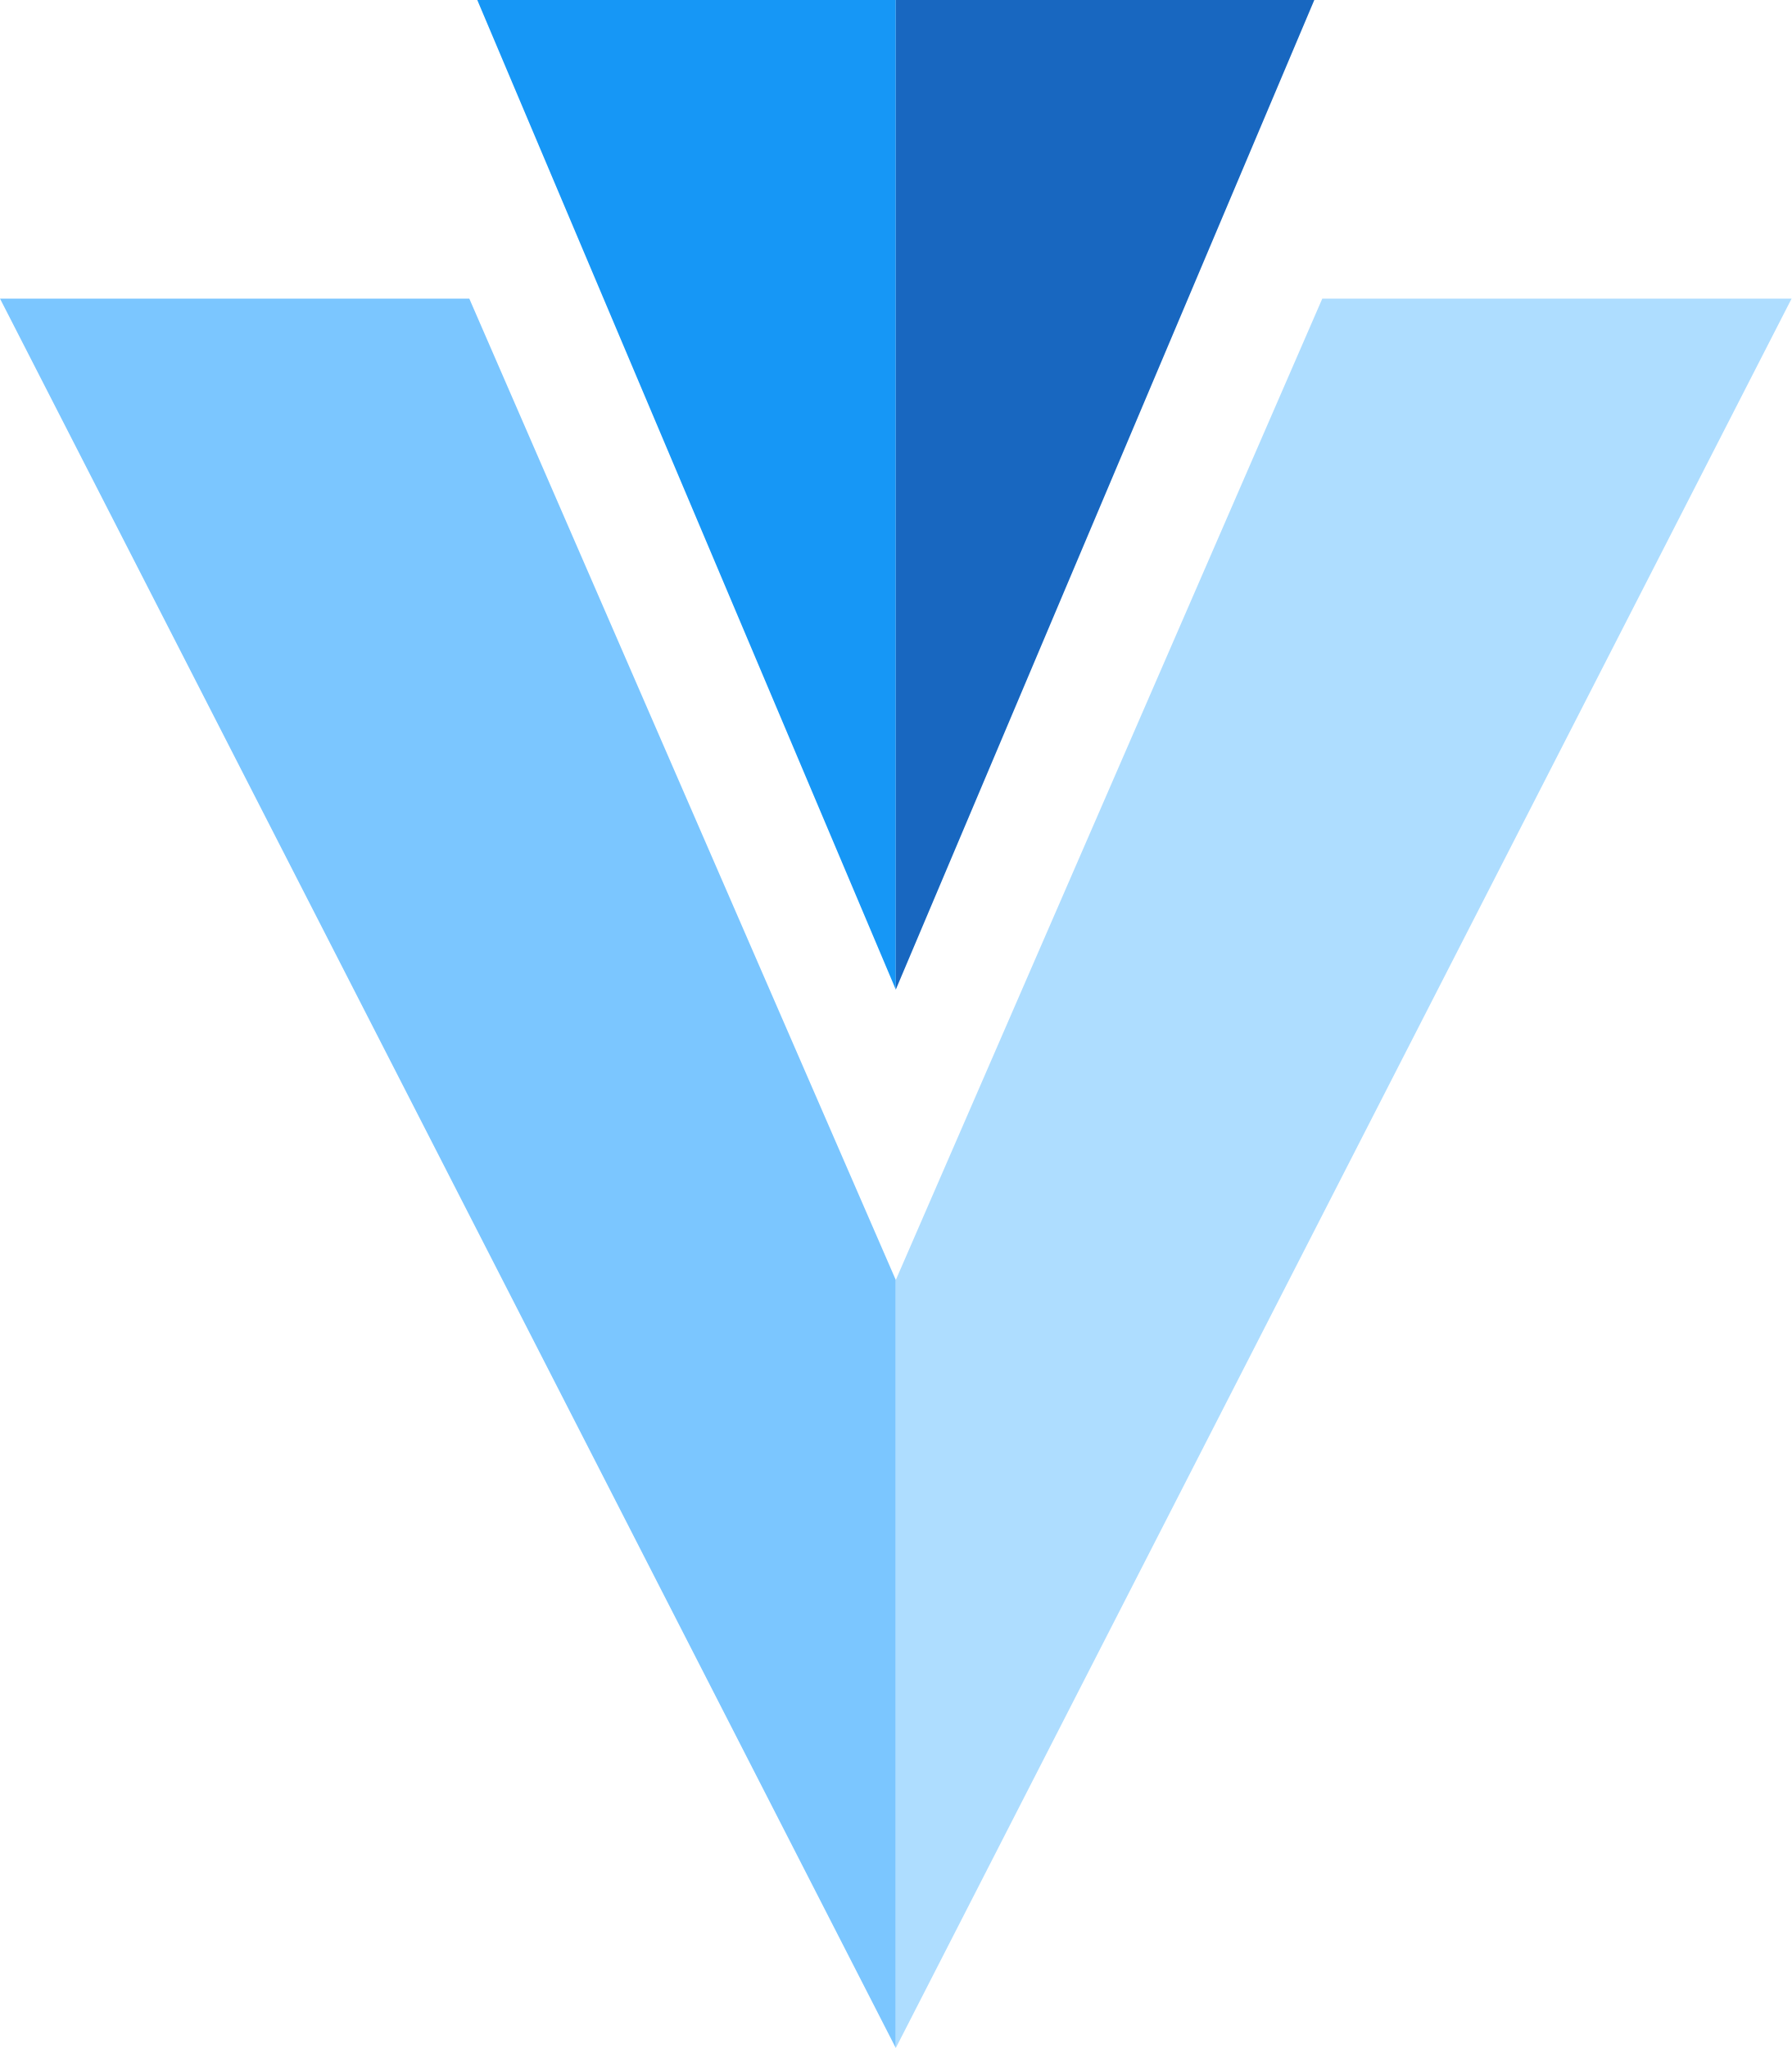
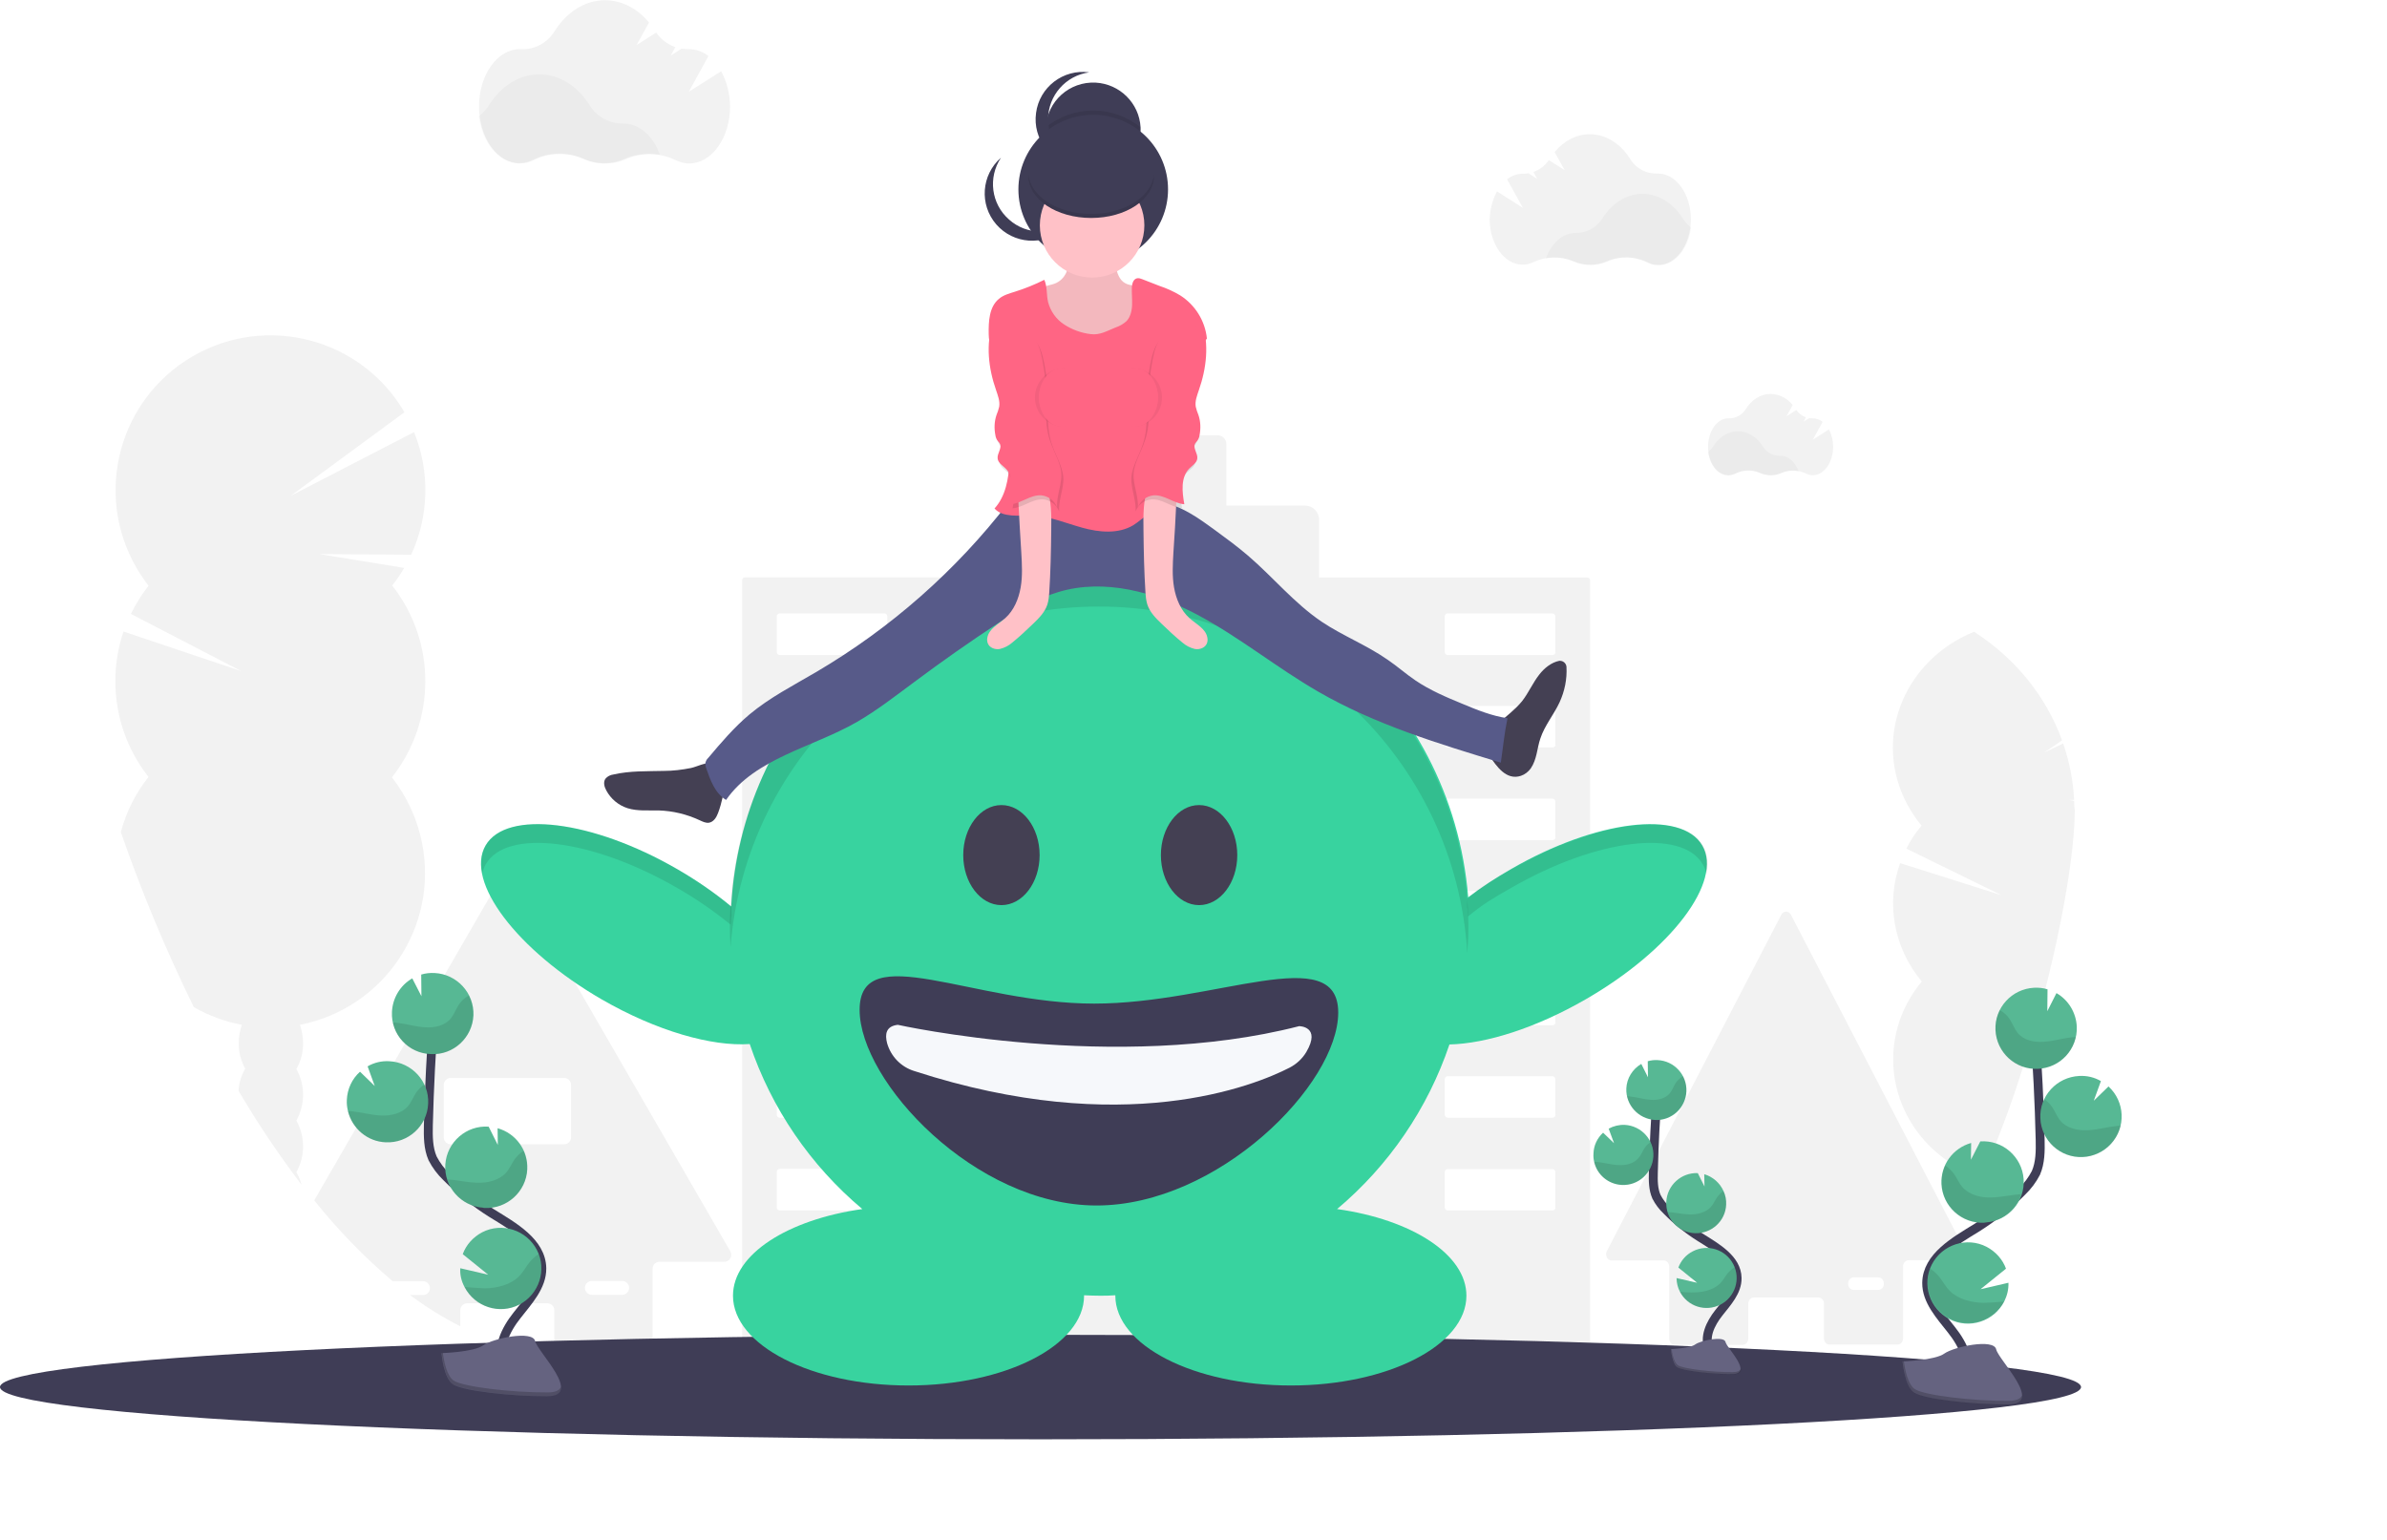
- <svg xmlns="http://www.w3.org/2000/svg" id="Layer_1" data-name="Layer 1" viewBox="0 0 87.5 100">
-   <defs>
-     <style>.cls-1{fill:#1697f6;}.cls-2{fill:#7bc6ff;}.cls-3{fill:#1867c0;}.cls-4{fill:#aeddff;}</style>
-   </defs>
-   <polyline class="cls-1" points="43.75 0 23.31 0 43.75 48.32" />
-   <polygon class="cls-2" points="43.75 62.5 43.75 100 0 14.58 22.92 14.58 43.75 62.5" />
-   <polyline class="cls-3" points="43.75 0 64.19 0 43.75 48.32" />
-   <polygon class="cls-4" points="64.58 14.58 87.5 14.58 43.75 100 43.75 62.5 64.58 14.58" />
+ <svg xmlns="http://www.w3.org/2000/svg" version="1.1" id="e2e0f303-db8f-43b0-b991-e6394321a108" x="0px" y="0px" viewBox="0 0 1068.8 689.4" style="enable-background:new 0 0 1068.8 689.4;" xml:space="preserve">
+   <style type="text/css">
+ 	.st0{fill:#F2F2F2;}
+ 	.st1{fill:#3F3D56;}
+ 	.st2{fill:#38D39F;}
+ 	.st3{opacity:0.1;enable-background:new    ;}
+ 	.st4{fill:#444053;}
+ 	.st5{fill:#F6F8FB;}
+ 	.st6{fill:#FFC1C7;}
+ 	.st7{opacity:5.000000e-02;enable-background:new    ;}
+ 	.st8{fill:#575A89;}
+ 	.st9{fill:#FF6584;}
+ 	.st10{opacity:3.000000e-02;enable-background:new    ;}
+ 	.st11{fill:none;stroke:#3F3D56;stroke-width:4;stroke-miterlimit:10;}
+ 	.st12{fill:#57B894;}
+ 	.st13{fill:#656380;}
+ 	.st14{opacity:0.2;enable-background:new    ;}
+ </style>
+   <path class="st0" d="M880,560.2l-78.1-150.6c-0.7-1.3-2.2-1.8-3.4-1c-0.4,0.2-0.7,0.6-0.9,1l-78.1,150.6c-0.7,1.3-0.3,3,0.8,3.8  c0.4,0.3,0.8,0.4,1.3,0.4h23.3c1.4,0,2.5,1.2,2.5,2.8v32.2c0,1.5,1.1,2.8,2.5,2.8l0,0h30.4c1.4,0,2.5-1.2,2.5-2.8v-15.6  c0-1.5,1.1-2.8,2.5-2.8h28.9c1.4,0,2.5,1.2,2.5,2.8v15.5c0,1.5,1.1,2.8,2.5,2.8h30.4c1.4,0,2.5-1.2,2.5-2.8v-32.2  c0-1.5,1.1-2.8,2.5-2.8h23.3c1.4,0,2.5-1.3,2.5-2.8C880.3,561,880.2,560.6,880,560.2z M771.1,576.8c-0.5,0.5-1.1,0.8-1.8,0.8h-11  c-1.4,0-2.5-1.2-2.5-2.8c0-1.5,1.1-2.8,2.5-2.8h11c1.4,0,2.5,1.2,2.5,2.8c0,0,0,0,0,0C771.8,575.6,771.5,576.3,771.1,576.8z   M842.8,576.8c-0.5,0.5-1.1,0.8-1.8,0.8h-11c-1.4,0-2.5-1.2-2.5-2.8c0-1.5,1.1-2.8,2.5-2.8h11c1.4,0,2.5,1.2,2.5,2.7  C843.6,575.6,843.3,576.3,842.8,576.8L842.8,576.8z" />
+   <path class="st0" d="M327,560.3l-97.1-167.9c-0.9-1.5-2.8-2-4.2-1.1c-0.5,0.3-0.9,0.7-1.1,1.1l-83.9,145.1  c10.5,13.2,22.3,25.3,35.1,36.2h13.6c1.7,0,3.1,1.4,3.1,3.1c0,0.8-0.3,1.6-0.9,2.2c-0.6,0.6-1.4,0.9-2.2,0.9h-5.8  c7.1,5.3,14.6,10,22.5,14v-7.2c0-1.7,1.4-3.1,3.1-3.1h35.9c1.7,0,3.1,1.4,3.1,3.1V604c0,0.4,0.1,0.9,0.3,1.3  c0.5,1.1,1.6,1.8,2.8,1.8h37.8c1,0,1.9-0.5,2.5-1.2c0.4-0.5,0.6-1.2,0.6-1.9v-35.9c0-1.7,1.4-3.1,3.1-3.1h29c1.7,0,3.1-1.3,3.1-3.1  C327.4,561.3,327.2,560.8,327,560.3z M262.8,574.5c0.6-0.6,1.4-0.9,2.2-0.9h13.6c1.7,0,3.1,1.4,3.1,3.1c0,1.7-1.4,3.1-3.1,3.1H265  c-1.7,0-3.1-1.4-3.1-3.1c0,0,0,0,0,0C261.9,575.9,262.2,575.1,262.8,574.5z M201.8,512.4c-1.7,0-3.1-1.4-3.1-3.1c0,0,0,0,0,0v-23.5  c0-1.7,1.4-3.1,3.1-3.1c0,0,0,0,0,0h50.8c1.7,0,3.1,1.4,3.1,3.1v23.5c0,1.7-1.4,3.1-3.1,3.1L201.8,512.4z" />
+   <path class="st0" d="M710.7,258.6H590.6v-26c0-3.4-2.8-6.2-6.2-6.2c0,0,0,0,0,0h-35.3v-27.6c0-2.2-1.8-3.9-3.9-3.9h-45.4  c-2.2,0-3.9,1.7-3.9,3.9v27.6h-41.5c-3.4,0-6.2,2.8-6.2,6.2v0v25.9l0,0H333.6c-0.7,0-1.3,0.6-1.3,1.3v344.5c0,0.7,0.6,1.3,1.3,1.3  h76.1c0.7,0,1.3-0.6,1.3-1.3V558c0-0.7,0.6-1.3,1.3-1.3h32.1c0.7,0,1.3,0.6,1.3,1.3v46.3c0,0.7,0.6,1.3,1.3,1.3h150.4  c0.7,0,1.3-0.6,1.3-1.3V558c0-0.7,0.6-1.3,1.3-1.3H632c0.7,0,1.3,0.6,1.3,1.3v46.3c0,0.7,0.6,1.3,1.3,1.3h76.1  c0.7,0,1.3-0.6,1.3-1.3V259.9C712,259.2,711.4,258.6,710.7,258.6z M397.3,540.7c0,0.7-0.6,1.2-1.2,1.3h-47c-0.7,0-1.3-0.6-1.3-1.3v0  v-16c0-0.7,0.6-1.3,1.3-1.3h47c0.7,0,1.2,0.6,1.2,1.3L397.3,540.7z M397.3,499.2c0,0.7-0.6,1.3-1.2,1.3h0h-47  c-0.7,0-1.3-0.6-1.3-1.3c0,0,0,0,0,0v-16c0-0.7,0.6-1.3,1.3-1.3c0,0,0,0,0,0h47c0.7,0,1.2,0.6,1.2,1.3c0,0,0,0,0,0L397.3,499.2z   M397.3,457.8c0,0.7-0.6,1.3-1.2,1.3h-47c-0.7,0-1.3-0.6-1.3-1.3v-16c0-0.7,0.6-1.3,1.3-1.3h47c0.7,0,1.2,0.6,1.2,1.3L397.3,457.8z   M397.3,416.3c0,0.7-0.6,1.3-1.2,1.3h0h-47c-0.7,0-1.3-0.6-1.3-1.3c0,0,0,0,0,0v-16c0-0.7,0.6-1.3,1.3-1.3c0,0,0,0,0,0h47  c0.7,0,1.2,0.6,1.2,1.3c0,0,0,0,0,0L397.3,416.3z M397.3,374.9c0,0.7-0.6,1.3-1.2,1.3h-47c-0.7,0-1.3-0.6-1.3-1.3v-16  c0-0.7,0.6-1.3,1.3-1.3c0,0,0,0,0,0h47c0.7,0,1.2,0.6,1.2,1.3L397.3,374.9z M397.3,333.5c0,0.7-0.6,1.2-1.2,1.3h-47  c-0.7,0-1.3-0.6-1.3-1.3c0,0,0,0,0,0v-16c0-0.7,0.6-1.3,1.3-1.3h47c0.7,0,1.2,0.6,1.2,1.3L397.3,333.5z M397.3,292  c0,0.7-0.6,1.3-1.2,1.3c0,0,0,0,0,0h-47c-0.7,0-1.3-0.6-1.3-1.3c0,0,0,0,0,0v-16c0-0.7,0.6-1.3,1.3-1.3c0,0,0,0,0,0h47  c0.7,0,1.2,0.6,1.2,1.3c0,0,0,0,0,0L397.3,292z M508.8,540.7c0,0.7-0.6,1.3-1.3,1.3h0h-47c-0.7,0-1.3-0.6-1.3-1.3v0v-16  c0-0.7,0.6-1.3,1.3-1.3h47c0.7,0,1.3,0.6,1.3,1.3V540.7z M508.8,499.2c0,0.7-0.6,1.3-1.3,1.3c0,0,0,0,0,0h-47  c-0.7,0-1.3-0.6-1.3-1.3c0,0,0,0,0,0v-16c0-0.7,0.6-1.3,1.2-1.3c0,0,0,0,0,0h47c0.7,0,1.3,0.6,1.3,1.3c0,0,0,0,0,0V499.2z   M508.8,457.8c0,0.7-0.6,1.3-1.3,1.3h-47c-0.7,0-1.2-0.5-1.3-1.2v-16.1c0-0.7,0.6-1.3,1.3-1.3h47c0.7,0,1.3,0.6,1.3,1.3V457.8z   M508.8,416.3c0,0.7-0.6,1.3-1.3,1.3c0,0,0,0,0,0h-47c-0.7,0-1.3-0.6-1.3-1.3c0,0,0,0,0,0v-16c0-0.7,0.6-1.3,1.2-1.3c0,0,0,0,0,0h47  c0.7,0,1.3,0.6,1.3,1.3c0,0,0,0,0,0V416.3z M508.8,374.9c0,0.7-0.6,1.3-1.3,1.3h-47c-0.7,0-1.3-0.6-1.3-1.3v-16  c0-0.7,0.6-1.3,1.3-1.3l0,0h47c0.7,0,1.3,0.6,1.3,1.3c0,0,0,0,0,0V374.9z M508.8,333.4c0,0.7-0.6,1.3-1.3,1.3h0h-47  c-0.7,0-1.2-0.5-1.3-1.2v-16.1c0-0.7,0.6-1.3,1.3-1.3h47c0.7,0,1.3,0.6,1.3,1.3V333.4z M508.8,292c0,0.7-0.6,1.3-1.3,1.3  c0,0,0,0,0,0h-47c-0.7,0-1.3-0.6-1.3-1.3c0,0,0,0,0,0v-16c0-0.7,0.6-1.3,1.2-1.3c0,0,0,0,0,0h47c0.7,0,1.3,0.6,1.3,1.3c0,0,0,0,0,0  V292z M585,540.7c0,0.7-0.6,1.3-1.3,1.3c0,0,0,0,0,0h-47.1c-0.7,0-1.3-0.6-1.3-1.3v-16c0-0.7,0.6-1.3,1.3-1.3h47  c0.7,0,1.3,0.6,1.3,1.3L585,540.7z M585,499.2c0,0.7-0.6,1.3-1.2,1.3c0,0,0,0,0,0h-47.1c-0.7,0-1.3-0.6-1.3-1.3v-16  c0-0.7,0.6-1.3,1.3-1.3h47c0.7,0,1.3,0.6,1.3,1.2c0,0,0,0,0,0L585,499.2z M585,457.8c0,0.7-0.6,1.3-1.3,1.3h-47.1  c-0.7,0-1.3-0.6-1.3-1.3v-16c0-0.7,0.6-1.3,1.3-1.3h47c0.7,0,1.3,0.6,1.3,1.3L585,457.8z M585,416.3c0,0.7-0.6,1.3-1.2,1.3  c0,0,0,0,0,0h-47.1c-0.7,0-1.3-0.6-1.3-1.3v-16c0-0.7,0.6-1.3,1.3-1.3h47c0.7,0,1.3,0.6,1.3,1.2c0,0,0,0,0,0L585,416.3z M585,374.9  c0,0.7-0.6,1.3-1.3,1.3h-47.1c-0.7,0-1.3-0.6-1.3-1.3v-16c0-0.7,0.6-1.3,1.3-1.3h47c0.7,0,1.3,0.6,1.3,1.2c0,0,0,0,0,0L585,374.9z   M585,333.4c0,0.7-0.6,1.3-1.3,1.3c0,0,0,0,0,0h-47.1c-0.7,0-1.3-0.6-1.3-1.3v-16c0-0.7,0.6-1.3,1.3-1.3h47c0.7,0,1.3,0.6,1.3,1.3  L585,333.4z M585,292c0,0.7-0.6,1.3-1.2,1.3c0,0,0,0,0,0h-47.1c-0.7,0-1.3-0.6-1.3-1.3v-16c0-0.7,0.6-1.3,1.3-1.3h47  c0.7,0,1.3,0.6,1.3,1.2c0,0,0,0,0,0L585,292z M696.5,540.7c0,0.7-0.6,1.3-1.3,1.3h-47c-0.7,0-1.2-0.5-1.3-1.2c0,0,0,0,0,0v-16  c0-0.7,0.6-1.3,1.2-1.3c0,0,0,0,0,0h47c0.7,0,1.3,0.6,1.3,1.3V540.7z M696.5,499.2c0,0.7-0.6,1.3-1.3,1.3h-47  c-0.7,0-1.3-0.6-1.3-1.3c0,0,0,0,0,0v-16c0-0.7,0.6-1.3,1.2-1.3c0,0,0,0,0,0h47c0.7,0,1.3,0.6,1.3,1.3V499.2z M696.5,457.8  c0,0.7-0.6,1.3-1.3,1.3h-47c-0.7,0-1.2-0.5-1.3-1.2v-16.1c0-0.7,0.6-1.3,1.2-1.3c0,0,0,0,0,0h47c0.7,0,1.3,0.6,1.3,1.3V457.8z   M696.5,416.3c0,0.7-0.6,1.3-1.3,1.3h-47c-0.7,0-1.3-0.6-1.3-1.3c0,0,0,0,0,0v-16c0-0.7,0.6-1.3,1.2-1.3c0,0,0,0,0,0h47  c0.7,0,1.3,0.6,1.3,1.3V416.3z M696.5,374.9c0,0.7-0.6,1.3-1.3,1.3h-47c-0.7,0-1.3-0.6-1.3-1.3c0,0,0,0,0,0v-16  c0-0.7,0.5-1.2,1.2-1.3c0,0,0,0,0,0h47c0.7,0,1.3,0.6,1.3,1.3V374.9z M696.5,333.4c0,0.7-0.6,1.3-1.3,1.3h-47  c-0.7,0-1.2-0.5-1.3-1.2v-16.1c0-0.7,0.6-1.3,1.2-1.3c0,0,0,0,0,0h47c0.7,0,1.3,0.6,1.3,1.3V333.4z M696.5,292  c0,0.7-0.6,1.3-1.3,1.3h-47c-0.7,0-1.3-0.6-1.3-1.3c0,0,0,0,0,0v-16c0-0.7,0.6-1.3,1.2-1.3c0,0,0,0,0,0h47c0.7,0,1.3,0.6,1.3,1.3  V292z" />
+   <path class="st0" d="M175.6,262.2c2-2.5,3.8-5.2,5.4-7.9l-38.1-6.2l41.2,0.3c8-17.3,8.5-37.2,1.3-54.9L130.2,222l50.9-37.4  c-19.3-33.1-61.8-44.3-94.9-25s-44.3,61.7-25,94.8c1.6,2.7,3.4,5.4,5.3,7.9c-3.1,3.9-5.7,8.2-7.9,12.6l49.4,25.6l-52.7-17.7  c-7.5,22.2-3.3,46.7,11.2,65.1c-5.8,7.3-10,15.7-12.4,24.7c9.3,26.8,20.2,52.9,32.7,78.4c6.7,3.8,14,6.5,21.5,7.9  c-0.9,2.6-1.4,5.3-1.4,8c-0.1,4,0.9,8,2.9,11.6c-1.7,3-2.8,6.4-3,9.9l0,0c8.5,14.6,18,28.6,28.2,42.1c-0.5-2-1.3-3.9-2.3-5.6  c4-7.2,4-16,0-23.1c4-7.2,4-16,0-23.1c2-3.5,3.1-7.5,3-11.6c0-2.8-0.5-5.5-1.4-8.2c37.6-7.4,62.1-43.8,54.7-81.3  c-2.1-10.8-6.8-20.9-13.5-29.5C195.4,322.8,195.4,287.3,175.6,262.2L175.6,262.2z" />
+   <path class="st0" d="M928.7,358.6l-2.4-0.4h2.4c-0.4-8.6-2.1-17.1-4.9-25.3l-8.5,4.1l8-5.5c-7.2-19.8-21-36.8-39.4-48.6  c-30.5,12.4-44.6,45.6-31.4,74.3c2.1,4.5,4.7,8.7,7.9,12.5c-2.7,3.2-5,6.6-6.8,10.3l42.7,20.9l-45.5-14.4c-6.5,18.1-2.8,38,9.7,53  c-20.5,24.6-15.9,60.2,10.2,79.4c4.9,3.7,10.5,6.6,16.4,8.6c3.2-7.2,6.4-14.8,9.3-22.5c2.6-6.8,5.1-13.8,7.4-20.9  c6.8-20.6,12.5-41.6,17.1-62.8c5.2-24.1,8.1-45.2,8.1-58.5C928.8,361.5,928.7,360.1,928.7,358.6z" />
+   <ellipse class="st1" cx="465.9" cy="621.1" rx="465.9" ry="23.4" />
+   <path class="st2" d="M762.2,378.6c-9.3-16.1-47.7-11.4-85.7,10.6c-6.6,3.8-13,8-19.1,12.6c-7.3-90.9-86.9-158.7-178-151.5  c-82.5,6.6-147.5,73.1-152,155.6c-7.6-6.3-15.8-11.9-24.3-16.8c-37.9-21.9-76.4-26.6-85.7-10.5c-9.3,16.1,14,46.9,52,68.9  c24.6,14.2,49.4,21.2,66.3,20c9.7,28.8,27.1,54.3,50.4,73.9c-33.3,4.7-57.9,20.2-57.9,38.8c0,22.2,35.2,40.2,78.6,40.2  s78.6-18,78.6-40.2c0-0.1,0-0.1,0-0.2c2.3,0.1,4.7,0.2,7,0.2c2.4,0,4.7,0,7-0.2c0,0.1,0,0.1,0,0.2c0,22.2,35.2,40.2,78.6,40.2  c43.4,0,78.6-18,78.6-40.2c0-18.5-24.5-34.1-57.9-38.8c23.2-19.5,40.6-45,50.3-73.7c16.6-0.4,38.7-7.4,60.8-20.1  C748.3,425.5,771.6,394.6,762.2,378.6z" />
+   <path class="st3" d="M217.5,387c9.3-16.1,47.7-11.4,85.7,10.6c8.4,4.8,16.4,10.3,24,16.5c0.4-7.9,0.4,0.5,0.3-8.1  c-7.6-6.3-15.8-11.9-24.3-16.8c-38-21.9-76.4-26.7-85.7-10.6c-2,3.5-2.5,7.8-1.6,12.5C216.3,389.6,216.8,388.3,217.5,387z" />
+   <path class="st3" d="M762.4,387c-9.3-16.1-47.7-11.4-85.8,10.6c-8.9,5.1-12.2,7-19.3,12.8c-0.4-7.9-0.4,0.5-0.3-8.1  c7.1-5.9,10.6-7.8,19.7-13c38.1-21.9,76.4-26.7,85.8-10.6c2,3.5,2.5,7.8,1.6,12.5C763.7,389.6,763.2,388.3,762.4,387z" />
+   <ellipse class="st4" cx="448.4" cy="382.9" rx="17.1" ry="22.4" />
+   <ellipse class="st4" cx="536.9" cy="382.9" rx="17.1" ry="22.4" />
+   <path class="st1" d="M599.2,453.4c0,32.2-53.8,86.4-108.2,86.4s-106.1-55.5-106.1-87.6s50.7-2.8,105-2.8S599.2,421.2,599.2,453.4z" />
+   <path class="st5" d="M402,458.9c0,0,97.7,21.7,179.7,0.6c0,0,10,0,3.2,11.6c-1.8,3-4.4,5.4-7.5,7c-15.8,8.1-74.4,31.9-168,1.5  c-5.9-1.8-10.5-6.5-12.2-12.5C396.2,463.2,396.6,459.5,402,458.9z" />
+   <path class="st3" d="M492,271.6c87.5,0,159.8,68.1,165,155.3c0.3-4.1,0.5-8.3,0.5-12.5c-0.7-91.2-75.3-164.6-166.6-163.9  c-90.3,0.7-163.4,73.7-164.1,163.9c0,3.3,0.1,6.5,0.3,9.8C333.7,338.2,405.6,271.6,492,271.6z" />
+   <path class="st1" d="M510.7,58c0,11.7-9.5,21.2-21.2,21.2s-21.2-9.5-21.2-21.2c0-0.3,0-0.7,0-1c0.6-11.7,10.6-20.6,22.3-20  c10.8,0.6,19.5,9.2,20.1,20C510.7,57.4,510.7,57.7,510.7,58z" />
+   <path class="st3" d="M510.7,58c0,11.7-9.5,21.2-21.2,21.2s-21.2-9.5-21.2-21.2c0-0.3,0-0.7,0-1c12.3-10,30-10,42.3,0  C510.7,57.4,510.7,57.7,510.7,58z" />
+   <ellipse class="st1" cx="489.5" cy="84.8" rx="33.5" ry="33.4" />
+   <path class="st1" d="M469.3,53.4c0-10.6,7.9-19.6,18.4-21c-11.6-1.6-22.3,6.6-23.8,18.2c-1.6,11.6,6.6,22.2,18.2,23.8  c1.9,0.2,3.8,0.2,5.6,0C477.1,72.9,469.3,64,469.3,53.4z" />
+   <path class="st1" d="M451.8,98.3c-8-7-9.5-18.8-3.6-27.7c-8.8,7.7-9.8,21-2.1,29.9c7.7,8.8,21.1,9.8,29.9,2.1c0.7-0.6,1.3-1.2,2-1.9  c0.6-0.7,1.2-1.5,1.7-2.2C471.6,105.4,459.7,105.4,451.8,98.3z" />
+   <path class="st6" d="M472,127.1c-1.7,0.6-3.5,0.7-5,1.7c-2.8,1.9-2.7,6-1.9,9.3c1.9,7.5,6.6,14.7,13.6,17.8c4.3,1.9,9.1,2,13.7,2  c5.1-0.1,10.8-0.7,13.9-4.7c1.6-2,2.2-4.5,2.9-7c1.6-6.1,3.1-12.3,2.6-18.5c-3.1,0.3-6.6,0.4-8.9-1.5c-2.4-1.9-3-5.6-4-8.7  c-0.1-0.5-0.4-0.9-0.8-1.2c-0.4-0.2-0.9-0.3-1.4-0.2c-3.2,0.1-6.4,0-9.6-0.5c-2-0.3-6.9-2.3-8.4-0.6c-1.1,1.3-0.4,5.1-1.2,6.9  C476.4,124.4,474.5,126.2,472,127.1z" />
+   <path class="st7" d="M472,127.1c-1.7,0.6-3.5,0.7-5,1.7c-2.8,1.9-2.7,6-1.9,9.3c1.9,7.5,6.6,14.7,13.6,17.8c4.3,1.9,9.1,2,13.7,2  c5.1-0.1,10.8-0.7,13.9-4.7c1.6-2,2.2-4.5,2.9-7c1.6-6.1,3.1-12.3,2.6-18.5c-3.1,0.3-6.6,0.4-8.9-1.5c-2.4-1.9-3-5.6-4-8.7  c-0.1-0.5-0.4-0.9-0.8-1.2c-0.4-0.2-0.9-0.3-1.4-0.2c-3.2,0.1-6.4,0-9.6-0.5c-2-0.3-6.9-2.3-8.4-0.6c-1.1,1.3-0.4,5.1-1.2,6.9  C476.4,124.4,474.5,126.2,472,127.1z" />
+   <path class="st4" d="M297.2,345.2c-7.5,0.2-15.1-0.1-22.5,1.6c-1.4,0.2-2.7,0.8-3.6,1.9c-1.1,1.5-0.5,3.7,0.4,5.3  c2,3.7,5.4,6.6,9.5,7.9c4.5,1.4,9.3,0.9,13.9,1c6.4,0.2,12.6,1.7,18.4,4.4c1.3,0.6,2.7,1.3,4.1,1.1c2.1-0.3,3.4-2.4,4.1-4.3  c0.9-2.3,1.5-4.7,2.1-7.2c1.1-4.6,1.2-13.7-5.1-15c-2.9-0.6-6.3,1.4-9.1,2C305.4,344.7,301.3,345.2,297.2,345.2z" />
+   <path class="st4" d="M681,347.4c1.8-0.6,3.3-1.8,4.4-3.3c2.8-4.1,2.8-9,4.3-13.4c1.9-5.8,6-10.6,8.6-16.2c2.3-5,3.4-10.4,3.1-15.9  c-0.1-1.5-1.4-2.7-2.9-2.7c-0.1,0-0.2,0-0.3,0c-3.5,0.7-6.7,3.2-9,6.2c-2.9,3.7-4.8,8.2-7.7,11.9c-3,3.7-7.1,6.7-10.7,10  c-4.4,4.3-7.9,8.9-3.9,14.4C670,343,674.4,349.6,681,347.4z" />
+   <path class="st8" d="M451.6,225c-23.6,30.6-52.8,56.3-86.1,75.9c-10.2,6-20.8,11.4-29.9,19c-6.9,5.8-12.7,12.6-18.5,19.5  c-0.7,0.6-1.1,1.5-1.3,2.4c0,0.7,0.1,1.3,0.3,1.9c1.9,5.5,4,11.5,9,14.5c13-18.7,38.7-23.5,58.4-34.8c9.2-5.3,17.5-11.8,26-18.1  c12.2-9.1,24.7-17.9,37.5-26.3c8.5-5.6,17.2-11,26.9-13.9c20.6-6.2,43.1,0,62.1,10.1c19,10.1,35.8,23.9,54.4,34.6  c25.3,14.6,53.6,23.2,81.6,31.7c1-6.7,1.6-13.3,3-19.9c-7-1-13.6-3.7-20.1-6.4c-7.3-3-14.6-6.1-21.1-10.5c-4.3-2.9-8.2-6.4-12.5-9.3  c-9.3-6.5-20.1-10.7-29.5-17c-12.3-8.3-21.8-20-33-29.6c-4.9-4.2-10.1-8-15.3-11.8c-5.4-3.9-10.9-7.9-17.1-10.3  c-7.4-2.9-15.4-3.5-23.3-4.1C485.4,221.1,468.4,219.3,451.6,225z" />
+   <ellipse class="st6" cx="489" cy="100.9" rx="23.4" ry="23.4" />
+   <path class="st9" d="M488.3,149.6c-4.2-0.5-8.3-2-11.8-4.3c-3.6-2.3-6.1-5.9-7.2-10c-0.8-3.3-0.3-6.9-1.7-10  c-4.2,2.1-8.6,3.9-13.1,5.3c-2.5,0.8-5.2,1.5-7.2,3.2c-4.4,3.6-4.7,10.1-4.6,15.8c0,1.1,0.1,2.3,0.4,3.3c0.4,1,1,2,1.8,2.7  c4.8,5.1,12.3,7.3,16.8,12.7c-2.4,2.7-3.9,6-4.4,9.5c-0.1,1.4-0.3,2.8-0.6,4.2c-0.4,1.1-0.8,2.3-1.4,3.4c-3,6.7-2.9,14.3-3.3,21.7  c-0.4,7.3-1.7,15.1-6.7,20.6c2,2.2,4.7,2.8,7.6,3.1c2.9,0.3,5.9-0.1,8.9,0c7.8,0.2,15.2,3.4,22.8,5.5c7.5,2.1,16.1,2.9,22.8-1.1  c2.3-1.4,4.3-3.4,6.7-4.8c2.8-1.7,6.1-2.5,9.4-3.3l1.2-39c0-2.7,0.2-5.5,0.6-8.2c1.7-10.7,8.5-19.7,15.1-28.3  c-0.8-7.9-5.2-15-11.9-19.3c-3-1.8-6.1-3.2-9.4-4.3l-7.7-3c-0.7-0.3-1.4-0.5-2.2-0.4c-1.7,0.3-2.3,2.3-2.4,4c-0.1,2.7,0.2,5.3,0.1,8  c-0.1,2.7-0.8,5.5-2.6,7.3c-1.4,1.2-2.9,2.1-4.7,2.7C495.8,148.1,492.5,150.2,488.3,149.6z" />
+   <path class="st6" d="M457.3,247.5c0.3,5.2,0.6,10.5-0.3,15.6c-0.9,5.1-3,10.2-6.9,13.7c-3,2.7-7.3,4.7-8,8.7  c-0.2,0.9-0.1,1.8,0.2,2.6c0.8,2,3.3,2.9,5.4,2.5c2.1-0.5,4-1.5,5.6-2.9c3.2-2.6,6.3-5.5,9.3-8.4c2.6-2.5,5.3-5.2,6.4-8.7  c0.5-1.7,0.7-3.4,0.8-5.1c0.6-9.3,0.8-18.7,0.9-28c0.1-6.8,0.2-13.8-2.3-20.2c0.4,0.9-8.7,1.8-9.4,1.9c-3.9,0.3-3.2,2-3,5.7  C456.4,232.4,456.8,239.9,457.3,247.5z" />
+   <path class="st6" d="M525.4,247.5c-0.3,5.2-0.6,10.5,0.3,15.6c0.9,5.1,3,10.2,6.9,13.7c3,2.7,7.3,4.7,8,8.7c0.2,0.9,0.1,1.8-0.2,2.6  c-0.8,2-3.3,2.9-5.4,2.5c-2.1-0.5-4-1.5-5.6-2.9c-3.2-2.6-6.3-5.5-9.3-8.4c-2.6-2.5-5.3-5.2-6.4-8.7c-0.5-1.7-0.7-3.4-0.8-5.1  c-0.6-9.3-0.8-18.7-0.9-28c-0.1-6.8-0.2-13.8,2.3-20.2c-0.4,0.9,8.7,1.8,9.4,1.9c3.9,0.3,3.2,2,3,5.7  C526.4,232.4,525.9,239.9,525.4,247.5z" />
+   <path class="st3" d="M445.5,146.2c-3.3,9.7-2,20.6,1.4,30.3c0.8,2.4,1.8,4.9,1.4,7.4c-0.3,1.3-0.7,2.5-1.2,3.7  c-1,2.9-1.1,6.1-0.5,9.1c0.1,0.9,0.5,1.8,1,2.5c0.3,0.3,0.6,0.7,0.9,1.1c1.3,2-1.2,4.5-0.9,6.8c0.2,2,2.2,3.1,3.6,4.5  c3.9,4,3.2,10.5,2.2,16c4.8-0.4,8.9-4.3,13.7-4c3.2,0.3,6,2.4,7.1,5.4c-0.2-4.6,1.5-8.6,1.9-13.2c0.5-6-3.4-11.4-5.2-17.1  c-2.7-8.3-1.2-17.4-1.9-26.2c-0.3-3.3-0.8-6.5-1.4-9.7c-0.9-4.4-2.1-9.2-5.8-11.7C457,148,449.7,150.2,445.5,146.2z" />
+   <path class="st9" d="M444.6,144.4c-3.3,9.7-2,20.6,1.4,30.3c0.8,2.4,1.8,4.9,1.4,7.4c-0.3,1.3-0.7,2.5-1.2,3.7  c-1,2.9-1.1,6.1-0.5,9.1c0.1,0.9,0.5,1.8,1,2.5c0.3,0.3,0.6,0.7,0.9,1.1c1.3,2-1.2,4.5-0.9,6.8c0.2,2,2.2,3.1,3.6,4.5  c3.9,4,3.2,10.5,2.2,16c4.8-0.4,8.9-4.3,13.7-4c3.2,0.3,6,2.4,7.1,5.4c-0.2-4.6,1.5-8.6,1.9-13.2c0.5-6-3.4-11.4-5.2-17.1  c-2.7-8.3-1.2-17.4-1.9-26.2c-0.3-3.3-0.8-6.5-1.4-9.7c-0.9-4.4-2.1-9.2-5.8-11.7C456,146.1,448.8,148.4,444.6,144.4z" />
+   <path class="st3" d="M537.2,146.2c3.3,9.7,2,20.6-1.4,30.3c-0.8,2.4-1.8,4.9-1.4,7.4c0.3,1.3,0.7,2.5,1.2,3.7c1,2.9,1.1,6.1,0.5,9.1  c-0.1,0.9-0.5,1.8-1,2.5c-0.3,0.3-0.6,0.7-0.9,1.1c-1.3,2,1.2,4.5,0.9,6.8c-0.2,2-2.2,3.1-3.6,4.5c-3.9,4-3.2,10.5-2.2,16  c-4.8-0.4-8.9-4.3-13.7-4c-3.2,0.3-6,2.4-7.1,5.4c0.2-4.6-1.5-8.6-1.9-13.2c-0.5-6,3.4-11.4,5.2-17.1c2.7-8.3,1.2-17.4,1.9-26.2  c0.3-3.2,0.8-6.5,1.4-9.7c0.9-4.4,2.1-9.2,5.8-11.7C525.8,148,533,150.2,537.2,146.2z" />
+   <path class="st9" d="M538.2,144.4c3.3,9.7,2,20.6-1.4,30.3c-0.8,2.4-1.8,4.9-1.4,7.4c0.3,1.3,0.7,2.5,1.2,3.7c1,2.9,1.1,6.1,0.5,9.1  c-0.1,0.9-0.5,1.8-1,2.5c-0.3,0.3-0.6,0.7-0.9,1.1c-1.3,2,1.2,4.5,0.9,6.8c-0.2,2-2.2,3.1-3.6,4.5c-3.9,4-3.2,10.5-2.2,16  c-4.8-0.4-8.9-4.3-13.7-4c-3.2,0.3-6,2.4-7.1,5.4c0.2-4.6-1.5-8.6-1.9-13.2c-0.5-6,3.4-11.4,5.2-17.1c2.7-8.3,1.2-17.4,1.9-26.2  c0.3-3.2,0.8-6.5,1.4-9.7c0.9-4.4,2.1-9.2,5.8-11.7C526.7,146.1,534,148.4,538.2,144.4z" />
+   <ellipse class="st1" cx="488.6" cy="78.9" rx="28.1" ry="18.7" />
+   <path class="st7" d="M465.2,178c0-6.9,5.3-12.6,12.2-13.1c-0.3,0-0.6,0-0.9,0c-7.2,0-13.1,5.9-13.1,13.1c0,7.2,5.9,13.1,13.1,13.1  c0.3,0,0.6,0,0.9,0C470.5,190.6,465.2,184.9,465.2,178z" />
+   <ellipse class="st9" cx="475.5" cy="178" rx="10.3" ry="13.1" />
+   <path class="st7" d="M518.5,178c0-6.9-5.3-12.6-12.2-13.1c0.3,0,0.6,0,0.9,0c7.2,0,13.1,5.9,13.1,13.1c0,7.2-5.9,13.1-13.1,13.1  c-0.3,0-0.6,0-0.9,0C513.2,190.6,518.5,184.9,518.5,178z" />
+   <ellipse class="st9" cx="508.2" cy="178" rx="10.3" ry="13.1" />
+   <path class="st3" d="M488.6,95.8c-15,0-27.3-7.9-28.1-17.8c0,0.3,0,0.6,0,0.9c0,10.3,12.6,18.7,28.1,18.7c15.5,0,28.1-8.4,28.1-18.7  c0-0.3,0-0.6,0-0.9C515.9,87.9,503.6,95.8,488.6,95.8z" />
+   <path class="st0" d="M322.9,31.9l-14.5,9.2l8.8-16c-2.5-2-5.6-3.1-8.8-3.1h-0.2c-1,0-2-0.1-3-0.2l-4.9,3.1l2.1-3.8  c-3.5-1.2-6.5-3.5-8.6-6.5l-8.8,5.6l5.6-10.1c-5.1-6.2-12.1-10-19.7-10c-9.2,0-17.3,5.5-22.6,13.9c-3.2,5.2-8.9,8.3-15,8h-0.5  c-10.1,0-18.3,11.5-18.3,25.6s8.2,25.6,18.3,25.6c2.2,0,4.4-0.6,6.4-1.6c6.6-3.4,15.3-3.5,22.2-0.4c6,2.7,12.9,2.7,18.9,0  c7-3,15.1-2.9,22,0.4c2,1,4.1,1.6,6.3,1.6c10.1,0,18.3-11.5,18.3-25.6C326.8,42.1,325.5,36.7,322.9,31.9z" />
+   <path class="st10" d="M295.5,69.3c-5.3-1-10.8-0.4-15.7,1.7c-6,2.7-12.8,2.7-18.8,0c-7.1-3.1-15.2-3-22.2,0.4c-2,1-4.2,1.6-6.4,1.6  c-9,0-16.5-9-18-21c1.8-1.3,3.3-3,4.5-4.8c5.3-8.5,13.4-13.9,22.6-13.9c9.2,0,17.2,5.4,22.5,13.8c3.2,5.2,8.9,8.3,14.9,8.2h0.2  C286.3,55.3,292.5,61,295.5,69.3z" />
+   <path class="st0" d="M818.9,192.3l-7.2,4.6l4.4-8c-1.2-1-2.8-1.5-4.4-1.6h-0.1c-0.5,0-1,0-1.5-0.1l-2.5,1.6l1-1.9  c-1.7-0.6-3.2-1.8-4.3-3.3l-4.4,2.8l2.8-5c-2.4-3.1-6-4.9-9.9-5c-4.6,0-8.6,2.7-11.2,6.9c-1.6,2.6-4.5,4.1-7.5,4h-0.2  c-5,0-9.1,5.7-9.1,12.8s4.1,12.7,9.1,12.7c1.1,0,2.2-0.3,3.2-0.8c3.5-1.7,7.5-1.8,11.1-0.2c3,1.3,6.4,1.3,9.4,0  c3.5-1.5,7.5-1.4,11,0.2c1,0.5,2,0.8,3.1,0.8c5,0,9.1-5.7,9.1-12.8C820.8,197.4,820.2,194.7,818.9,192.3z" />
+   <path class="st10" d="M805.3,211c-2.6-0.5-5.4-0.2-7.8,0.9c-1.5,0.7-3.1,1-4.7,1c-1.6,0-3.2-0.4-4.7-1c-3.5-1.6-7.6-1.5-11.1,0.2  c-1,0.5-2.1,0.8-3.2,0.8c-4.5,0-8.2-4.5-9-10.5c0.9-0.7,1.7-1.5,2.2-2.4c2.6-4.2,6.7-6.9,11.2-6.9c4.5,0,8.6,2.7,11.2,6.9  c1.6,2.6,4.4,4.1,7.5,4.1h0.1C800.7,204,803.8,206.8,805.3,211z" />
+   <path class="st0" d="M670.3,85.7l11.6,7.4l-7.1-12.8c2-1.6,4.5-2.5,7-2.5h0.2c0.8,0,1.6-0.1,2.4-0.2l3.9,2.5l-1.7-3.1  c2.8-1,5.2-2.8,6.9-5.3l7.1,4.5l-4.5-8.1c4.1-5,9.7-8,15.8-8c7.3,0,13.9,4.4,18.1,11.2c2.5,4.1,7.1,6.6,12,6.4h0.4  c8.1,0,14.7,9.2,14.7,20.5s-6.6,20.5-14.7,20.5c-1.8,0-3.5-0.4-5.1-1.3c-5.6-2.7-12.1-2.9-17.8-0.4c-4.8,2.1-10.3,2.1-15.1,0  c-5.6-2.4-12.1-2.3-17.6,0.3c-1.6,0.8-3.3,1.2-5.1,1.2c-8.1,0-14.7-9.2-14.7-20.5C667.2,93.8,668.2,89.6,670.3,85.7z" />
+   <path class="st10" d="M692.2,115.7c4.2-0.8,8.6-0.3,12.6,1.4c4.8,2.1,10.3,2.1,15.1,0c5.7-2.5,12.2-2.4,17.8,0.3  c1.6,0.8,3.3,1.3,5.1,1.3c7.2,0,13.2-7.2,14.4-16.8c-1.4-1.1-2.7-2.4-3.6-3.9c-4.2-6.8-10.8-11.2-18.1-11.2s-13.8,4.3-18,11  c-2.6,4.1-7.1,6.6-12,6.5h-0.2C699.6,104.4,694.6,109,692.2,115.7z" />
+   <path class="st11" d="M225.9,611.3c-3.9-7.1,0.5-15.9,5.6-22.3c5-6.4,11.2-13,11.1-21.1c-0.2-11.7-12.6-18.6-22.5-24.7  c-7.3-4.6-14.1-10-20.2-16.2c-2.5-2.4-4.6-5.2-6.2-8.3c-2-4.6-2-9.8-1.9-14.8c0.4-16.6,1.3-33.3,2.5-49.9" />
+   <path class="st12" d="M175.5,453.1c0.3-6.2,3.7-11.9,9.1-15l4.1,8l-0.1-9.7c1.9-0.6,4-0.8,6-0.7c10,0.5,17.8,9,17.4,19  c-0.5,10-9,17.8-19,17.3C182.8,471.7,175,463.2,175.5,453.1z" />
+   <path class="st12" d="M208,576.3c4.6,8.9,15.6,12.5,24.5,7.9c8.9-4.6,12.5-15.6,7.9-24.5c-4.6-8.9-15.6-12.5-24.5-7.9  c-4,2.1-7.2,5.6-8.7,9.8l11.4,9.2l-12.5-2.9C205.9,570.8,206.6,573.7,208,576.3z" />
+   <path class="st12" d="M217,540.9c10,0.5,18.6-7.3,19.1-17.3c0.4-8.5-5.1-16.1-13.3-18.4l0.1,7.5l-4.1-8.2h0  c-10-0.7-18.7,6.9-19.4,16.9c-0.7,10,6.9,18.7,17,19.4C216.5,540.9,216.7,540.9,217,540.9L217,540.9z" />
+   <path class="st12" d="M172.7,511.5c10,0.5,18.6-7.3,19-17.3c0.5-10-7.3-18.5-17.4-19c-3.4-0.2-6.8,0.6-9.7,2.3l3.2,8.8l-6.6-6.4  c-3.6,3.2-5.7,7.8-5.9,12.6c-0.1,1.7,0.1,3.4,0.5,5C157.7,505.4,164.6,511.2,172.7,511.5z" />
+   <path class="st3" d="M177.9,458c4.2,0.5,8.3,1.8,12.5,2c4.2,0.3,8.8-0.7,11.5-4c1.4-1.8,2.2-4,3.4-5.9c1.1-1.8,2.7-3.3,4.6-4.3  c4.5,9,0.9,19.9-8,24.4c-9,4.5-19.9,0.9-24.5-8c-0.7-1.4-1.2-2.8-1.5-4.3C176.5,457.8,177.3,457.9,177.9,458z" />
+   <path class="st3" d="M172.7,511.5c10.1,0.5,18.6-7.3,19-17.3c0.1-3-0.5-5.9-1.7-8.6c-1.4,1-2.7,2.2-3.7,3.7c-1.3,2-2.1,4.2-3.6,6  c-2.8,3.3-7.7,4.4-12.1,4.2c-4.4-0.2-8.6-1.4-13-1.9c-0.6-0.1-1.2-0.1-1.9-0.1C157.7,505.4,164.6,511.2,172.7,511.5z" />
+   <path class="st3" d="M217,540.9c10,0.5,18.6-7.3,19-17.3c0.1-2.9-0.4-5.7-1.6-8.3c-1.5,1-2.8,2.3-3.9,3.7c-1.4,2-2.3,4.3-3.9,6.1  c-3.1,3.4-8.2,4.7-12.9,4.5c-4.5-0.1-8.9-1.2-13.3-1.5C202.7,535.5,209.3,540.6,217,540.9z" />
+   <path class="st3" d="M208,576.3c4.6,8.9,15.6,12.4,24.5,7.9c8.3-4.2,12-14,8.7-22.7c-1.5,1-2.8,2.2-4,3.6c-1.7,2.1-2.9,4.5-4.9,6.5  c-3.7,3.7-9.7,5.2-15.1,5.3C214.1,576.7,211,576.6,208,576.3z" />
+   <path class="st11" d="M765.5,604.3c-2.8-5.3,0.4-11.7,4.1-16.4c3.7-4.7,8.3-9.6,8.2-15.6c-0.1-8.6-9.3-13.7-16.6-18.3  c-5.4-3.4-10.4-7.4-14.9-12c-1.9-1.8-3.4-3.8-4.6-6.1c-1.5-3.4-1.5-7.2-1.4-10.9c0.3-12.3,0.9-24.6,1.9-36.9" />
+   <path class="st12" d="M728.2,487.4c0.2-4.6,2.8-8.7,6.7-11l3,6l-0.1-7.2c1.4-0.4,2.9-0.6,4.4-0.5c7.4,0.3,13.2,6.6,12.9,14  c-0.3,7.4-6.6,13.2-14,12.8C733.7,501.1,727.9,494.9,728.2,487.4C728.2,487.4,728.2,487.4,728.2,487.4L728.2,487.4z" />
+   <path class="st12" d="M752.2,578.4c3.4,6.6,11.5,9.2,18.1,5.8c6.6-3.4,9.2-11.5,5.8-18.1c-3.4-6.6-11.5-9.2-18.1-5.8  c-3,1.5-5.3,4.1-6.5,7.3l8.4,6.8l-9.2-2.1C750.7,574.4,751.2,576.5,752.2,578.4z" />
+   <path class="st12" d="M758.9,552.2c7.4,0.3,13.7-5.4,14-12.8c0.1-2.1-0.3-4.2-1.2-6.1c-1.6-3.6-4.8-6.4-8.6-7.5l0.1,5.5l-3-6l0,0  c-7.4-0.3-13.7,5.4-14.1,12.8C745.7,545.6,751.4,551.9,758.9,552.2L758.9,552.2z" />
+   <path class="st12" d="M726.2,530.6c7.4,0.4,13.7-5.4,14.1-12.8c0.4-7.4-5.4-13.7-12.8-14.1c-2.5-0.1-5,0.5-7.2,1.7l2.4,6.5l-4.9-4.7  c-2.6,2.4-4.2,5.7-4.3,9.3c-0.1,1.3,0,2.5,0.3,3.7C715.1,526.1,720.2,530.3,726.2,530.6z" />
+   <path class="st3" d="M730,491c3.1,0.3,6.1,1.3,9.2,1.5c3.1,0.2,6.6-0.6,8.5-3c1.1-1.3,1.6-3,2.5-4.4c0.9-1.3,2-2.4,3.4-3.2  c3.4,6.6,0.7,14.7-5.9,18.1c-2.1,1.1-4.4,1.6-6.7,1.4c-6.1-0.3-11.2-4.7-12.5-10.6C729,490.9,729.5,490.9,730,491z" />
+   <path class="st3" d="M726.2,530.6c7.4,0.3,13.7-5.4,14.1-12.8c0.1-2.2-0.3-4.4-1.3-6.3c-1.1,0.7-2,1.6-2.7,2.7  c-0.9,1.4-1.5,3.1-2.7,4.4c-2.1,2.5-5.7,3.3-8.9,3.1c-3.2-0.1-6.4-1.1-9.6-1.4c-0.4,0-0.9-0.1-1.4-0.1  C715.1,526.1,720.2,530.3,726.2,530.6z" />
+   <path class="st3" d="M758.9,552.2c7.4,0.3,13.7-5.4,14-12.8c0.1-2.1-0.3-4.2-1.2-6.1c-1.1,0.7-2,1.7-2.8,2.7c-1,1.5-1.7,3.2-2.9,4.5  c-2.3,2.5-6.1,3.4-9.5,3.3c-3.4-0.1-6.6-0.9-9.8-1.1C748.3,548.2,753.2,552,758.9,552.2z" />
+   <path class="st3" d="M752.2,578.4c3.4,6.6,11.5,9.2,18.1,5.7c6.1-3.1,8.8-10.3,6.4-16.7c-1.1,0.7-2.1,1.6-3,2.6  c-1.3,1.6-2.1,3.3-3.6,4.8c-2.8,2.7-7.2,3.8-11.1,3.9C756.8,578.8,754.5,578.7,752.2,578.4z" />
+   <path class="st11" d="M879.4,617.8c3.9-7.1-0.5-15.9-5.6-22.3c-5-6.4-11.2-13-11.1-21.1c0.2-11.7,12.6-18.6,22.5-24.7  c7.3-4.6,14.1-10,20.2-16.2c2.5-2.4,4.6-5.2,6.2-8.3c2-4.6,2-9.8,1.9-14.8c-0.4-16.7-1.2-33.3-2.5-49.9" />
+   <path class="st12" d="M929.9,459.7c-0.3-6.2-3.7-11.9-9.1-15l-4.1,8.1l0.1-9.8c-1.9-0.6-4-0.8-6-0.7c-10,0.5-17.8,9-17.3,19  c0.5,10,9,17.8,19,17.3C922.6,478.2,930.3,469.7,929.9,459.7z" />
+   <path class="st12" d="M897.4,582.8c-4.6,8.9-15.6,12.5-24.5,7.9c-8.9-4.6-12.5-15.6-7.9-24.5c4.6-8.9,15.6-12.5,24.5-7.9  c4,2.1,7.2,5.6,8.7,9.8l-11.4,9.2l12.5-2.9C899.4,577.4,898.7,580.2,897.4,582.8z" />
+   <path class="st12" d="M888.4,547.5c-10,0.5-18.6-7.3-19.1-17.3c-0.4-8.5,5.1-16.1,13.3-18.4l-0.1,7.5l4.2-8.2l0,0  c10-0.7,18.7,6.9,19.4,16.9c0.7,10-6.9,18.7-17,19.4C888.9,547.4,888.7,547.5,888.4,547.5L888.4,547.5z" />
+   <path class="st12" d="M932.6,518.1c-10,0.5-18.6-7.3-19-17.3c-0.5-10,7.3-18.5,17.4-19c3.4-0.2,6.8,0.6,9.7,2.3l-3.2,8.8l6.6-6.4  c7.4,6.8,7.9,18.3,1.1,25.7C942,515.7,937.4,517.9,932.6,518.1z" />
+   <path class="st3" d="M927.4,464.5c-4.2,0.5-8.3,1.8-12.5,2c-4.2,0.3-8.8-0.7-11.5-4c-1.4-1.8-2.2-4-3.4-5.9  c-1.1-1.8-2.7-3.3-4.6-4.3c-4.5,9-0.9,19.9,8,24.4c9,4.5,19.9,0.9,24.5-8c0.7-1.4,1.2-2.8,1.5-4.3  C928.8,464.4,928.1,464.4,927.4,464.5z" />
+   <path class="st3" d="M932.6,518.1c-10.1,0.5-18.6-7.3-19-17.3c-0.1-3,0.5-5.9,1.7-8.6c1.5,1,2.7,2.2,3.7,3.7c1.3,2,2.1,4.2,3.6,6  c2.8,3.3,7.7,4.4,12.1,4.2c4.4-0.2,8.6-1.4,13-1.9c0.6-0.1,1.2-0.1,1.9-0.1C947.7,512,940.8,517.7,932.6,518.1z" />
+   <path class="st3" d="M888.4,547.5c-10,0.5-18.6-7.3-19-17.3c-0.1-2.9,0.4-5.7,1.6-8.3c1.5,1,2.8,2.3,3.9,3.7c1.4,2,2.3,4.3,3.9,6.1  c3.1,3.4,8.2,4.7,12.9,4.5c4.5-0.1,8.9-1.2,13.3-1.5C902.7,542,896.1,547.1,888.4,547.5z" />
+   <path class="st3" d="M897.4,582.8c-4.8,8.8-15.8,12.2-24.7,7.4c-8-4.3-11.6-13.7-8.5-22.2c1.5,1,2.8,2.2,4,3.6  c1.7,2.1,2.9,4.5,4.9,6.5c3.7,3.7,9.7,5.2,15.1,5.3C891.3,583.3,894.4,583.1,897.4,582.8z" />
+   <path class="st13" d="M197.7,605.9c0,0,14.4-0.4,18.7-3.5c4.4-3.1,22.1-6.8,23.2-1.9c1.1,4.9,21.6,24.6,5.4,24.7  c-16.2,0.1-37.7-2.5-42-5.2C198.6,617.4,197.7,605.9,197.7,605.9z" />
+   <path class="st14" d="M245.3,623.5c-16.2,0.1-37.7-2.5-42-5.2c-3.3-2-4.6-9.2-5-12.5h-0.5c0,0,0.9,11.6,5.2,14.2  c4.3,2.6,25.8,5.3,42,5.2c4.7,0,6.3-1.7,6.2-4.2C250.5,622.6,248.7,623.5,245.3,623.5z" />
+   <path class="st13" d="M748.2,604.1c0,0,8.4-0.3,10.9-2.1c2.5-1.8,12.9-3.9,13.5-1.1s12.6,14.3,3.1,14.4c-9.5,0.1-22-1.5-24.5-3  C748.7,610.9,748.2,604.1,748.2,604.1z" />
+   <path class="st14" d="M775.9,614.4c-9.5,0.1-22-1.5-24.5-3c-1.9-1.2-2.7-5.4-2.9-7.3h-0.2c0,0,0.5,6.8,3.1,8.3  c2.5,1.5,15.1,3.1,24.5,3c2.7,0,3.7-1,3.6-2.4C779,613.8,778,614.4,775.9,614.4z" />
+   <path class="st13" d="M851.9,609.6c0,0,14.4-0.4,18.7-3.5c4.4-3.1,22.1-6.8,23.2-1.9c1.1,4.9,21.6,24.6,5.4,24.7  c-16.2,0.1-37.7-2.5-42-5.2C852.9,621.2,851.9,609.6,851.9,609.6z" />
+   <path class="st14" d="M899.5,627.3c-16.2,0.1-37.7-2.5-42-5.2c-3.3-2-4.6-9.2-5-12.5h-0.5c0,0,0.9,11.6,5.2,14.2  c4.3,2.6,25.8,5.3,42,5.2c4.7,0,6.3-1.7,6.2-4.2C904.8,626.3,903,627.2,899.5,627.3z" />
</svg>
